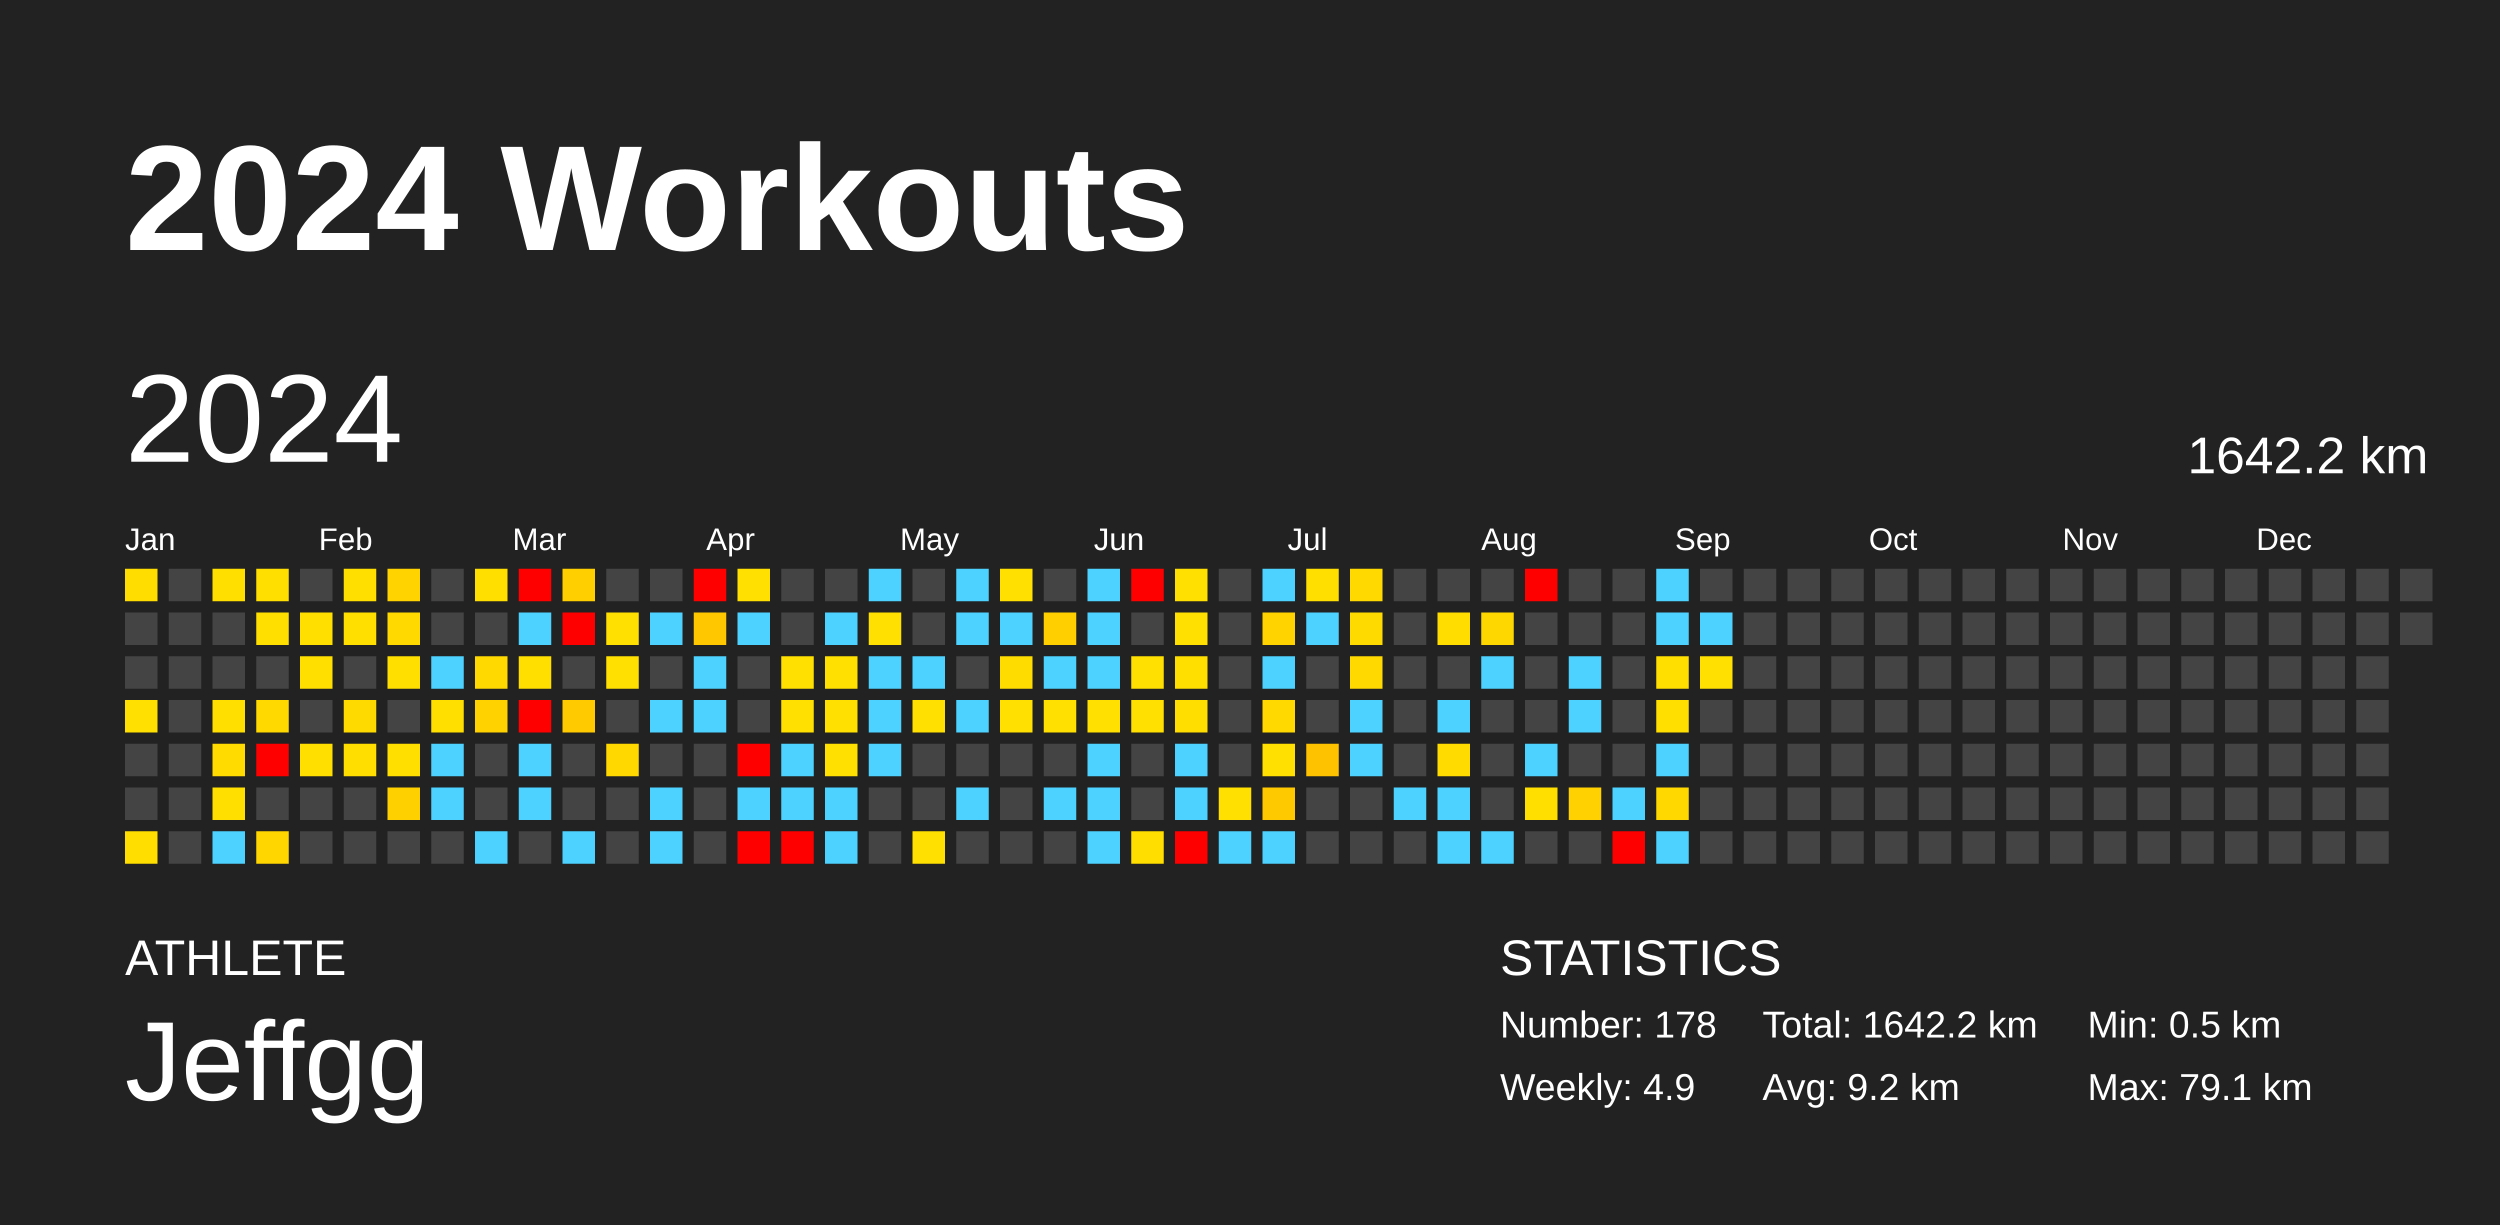
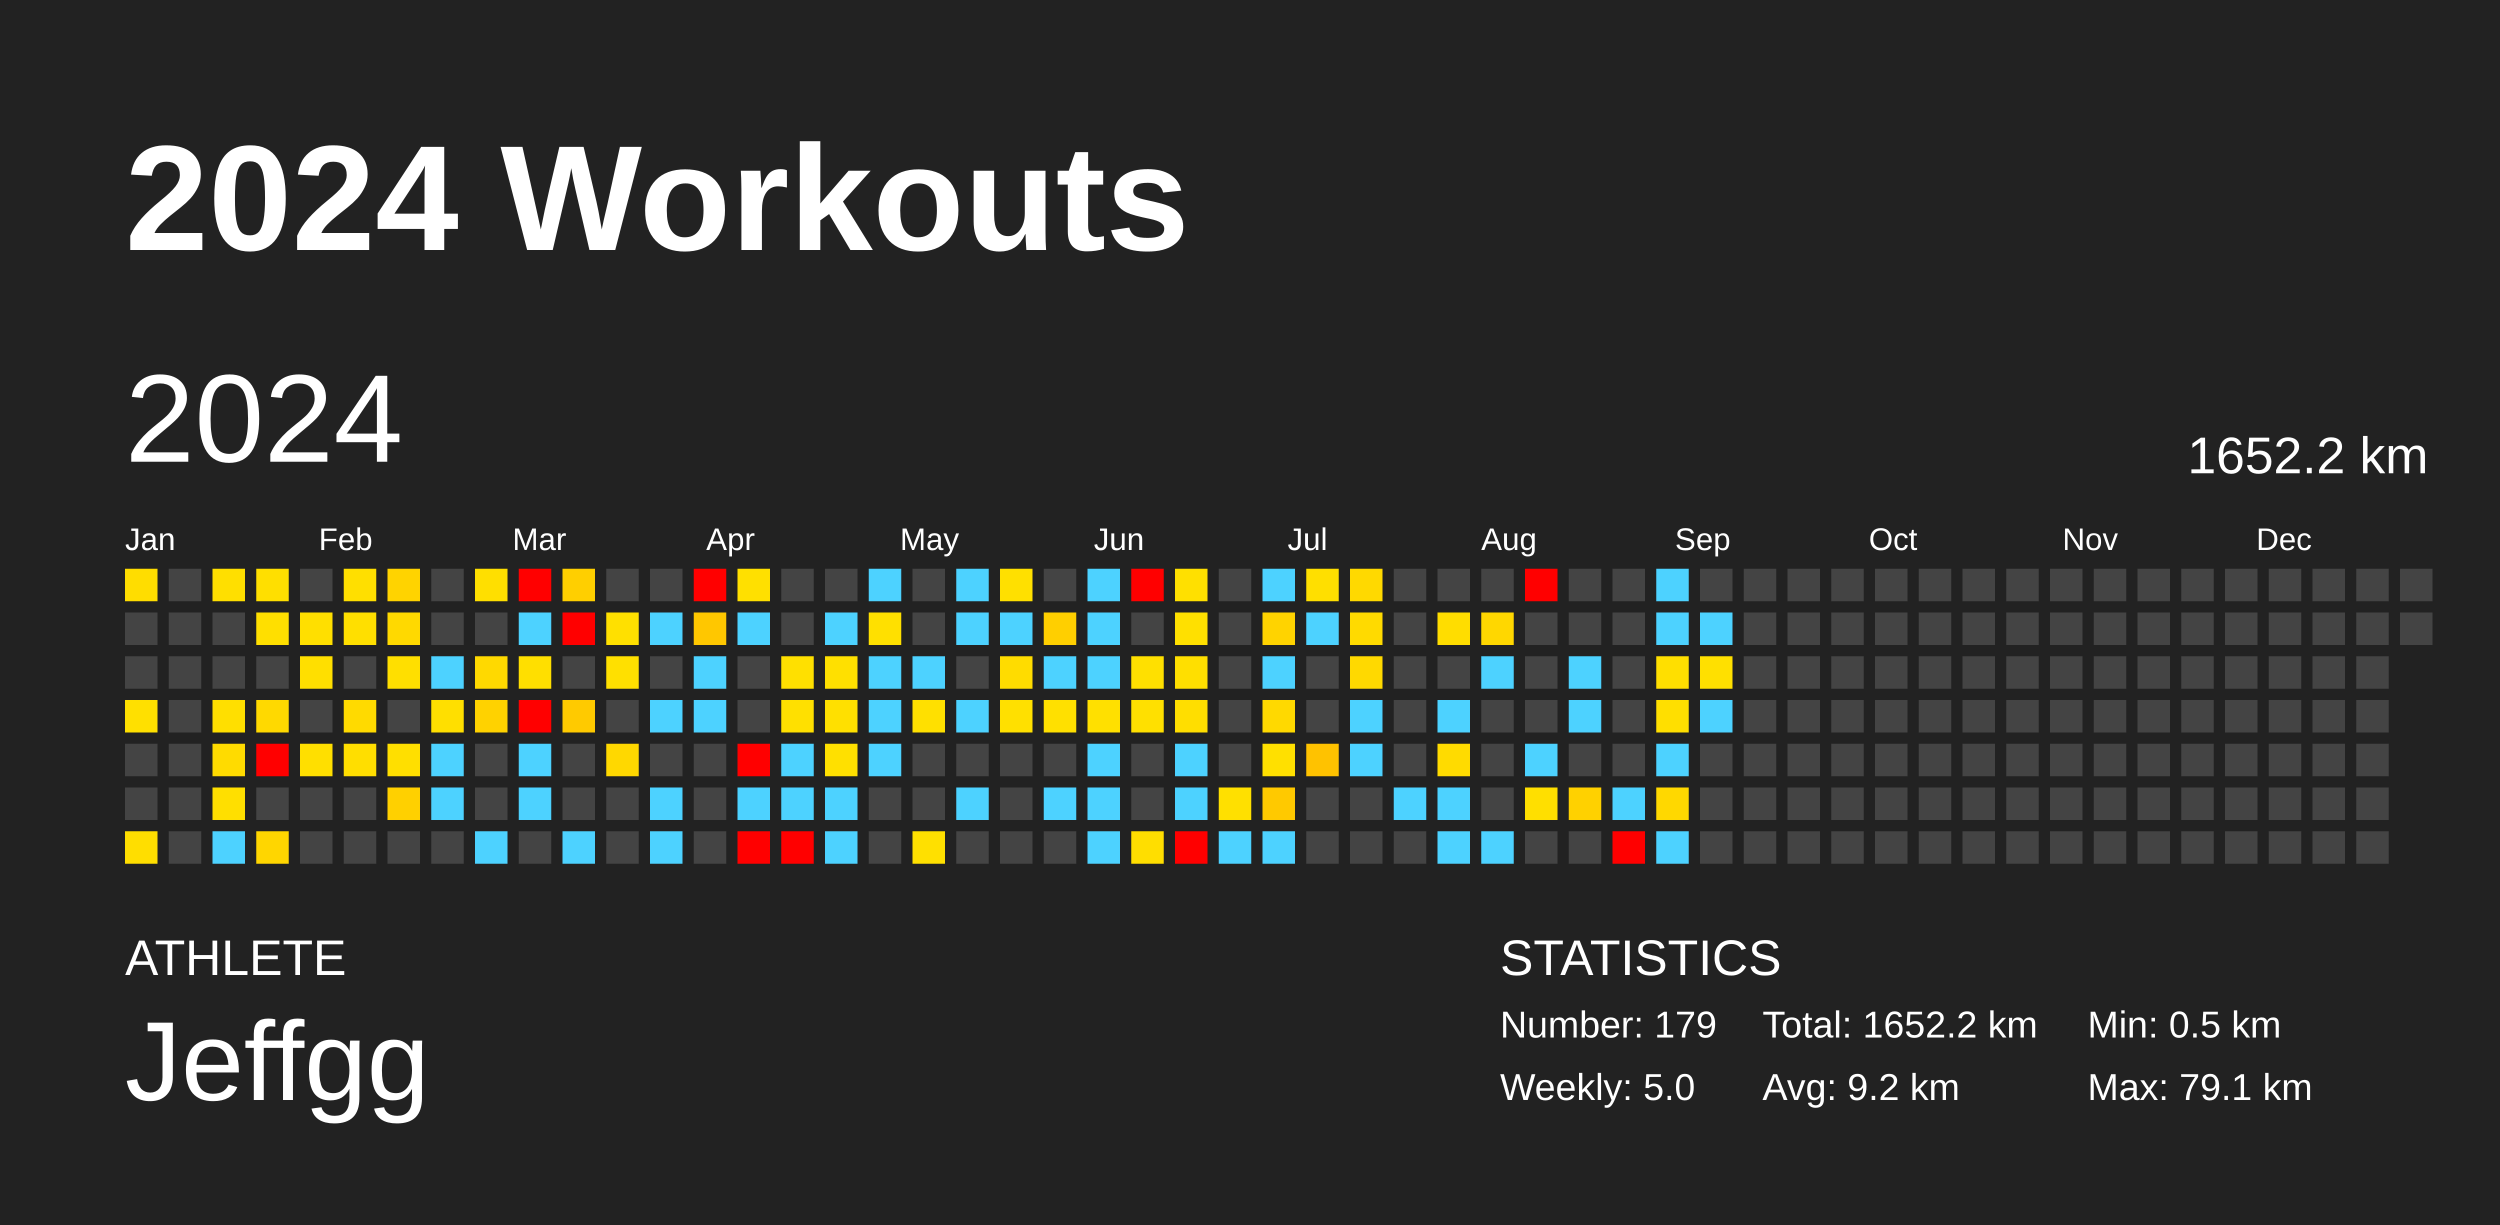
<svg xmlns="http://www.w3.org/2000/svg" baseProfile="full" height="98mm" version="1.1" viewBox="0,0,200,98" width="200mm">
  <defs />
  <rect fill="#222222" height="98" width="200" x="0" y="0" />
  <text fill="#FFFFFF" style="font-size:12px; font-family:Arial; font-weight:bold;" x="10" y="20">2024 Workouts</text>
  <text fill="#FFFFFF" style="font-size:4px; font-family:Arial" x="10" y="78">ATHLETE</text>
  <text fill="#FFFFFF" style="font-size:9px; font-family:Arial" x="10" y="88">Jeffgg</text>
  <text fill="#FFFFFF" style="font-size:4px; font-family:Arial" x="120" y="78">STATISTICS</text>
-   <text fill="#FFFFFF" style="font-size:3px; font-family:Arial" x="120" y="83">Number: 178</text>
-   <text fill="#FFFFFF" style="font-size:3px; font-family:Arial" x="120" y="88">Weekly: 4.9</text>
-   <text fill="#FFFFFF" style="font-size:3px; font-family:Arial" x="141" y="83">Total: 1642.2 km</text>
+   <text fill="#FFFFFF" style="font-size:3px; font-family:Arial" x="120" y="83">Number: 179</text>
+   <text fill="#FFFFFF" style="font-size:3px; font-family:Arial" x="120" y="88">Weekly: 5.0</text>
+   <text fill="#FFFFFF" style="font-size:3px; font-family:Arial" x="141" y="83">Total: 1652.2 km</text>
  <text fill="#FFFFFF" style="font-size:3px; font-family:Arial" x="141" y="88">Avg: 9.2 km</text>
  <text fill="#FFFFFF" style="font-size:3px; font-family:Arial" x="167" y="83">Min: 0.5 km</text>
  <text fill="#FFFFFF" style="font-size:3px; font-family:Arial" x="167" y="88">Max: 79.1 km</text>
  <text dominant-baseline="hanging" fill="#FFFFFF" style="font-size:10.0px; font-family:Arial;" x="10" y="30">2024</text>
-   <text dominant-baseline="hanging" fill="#FFFFFF" style="font-size:4.125px; font-family:Arial;" x="175" y="35">1642.2 km</text>
+   <text dominant-baseline="hanging" fill="#FFFFFF" style="font-size:4.125px; font-family:Arial;" x="175" y="35">1652.2 km</text>
  <text fill="#FFFFFF" style="font-size:2.5px; font-family:Arial" x="10.0" y="44">Jan</text>
  <text fill="#FFFFFF" style="font-size:2.5px; font-family:Arial" x="25.5" y="44">Feb</text>
  <text fill="#FFFFFF" style="font-size:2.5px; font-family:Arial" x="41.0" y="44">Mar</text>
  <text fill="#FFFFFF" style="font-size:2.5px; font-family:Arial" x="56.5" y="44">Apr</text>
  <text fill="#FFFFFF" style="font-size:2.5px; font-family:Arial" x="72.0" y="44">May</text>
  <text fill="#FFFFFF" style="font-size:2.5px; font-family:Arial" x="87.5" y="44">Jun</text>
  <text fill="#FFFFFF" style="font-size:2.5px; font-family:Arial" x="103.0" y="44">Jul</text>
  <text fill="#FFFFFF" style="font-size:2.5px; font-family:Arial" x="118.5" y="44">Aug</text>
  <text fill="#FFFFFF" style="font-size:2.5px; font-family:Arial" x="134.0" y="44">Sep</text>
  <text fill="#FFFFFF" style="font-size:2.5px; font-family:Arial" x="149.5" y="44">Oct</text>
  <text fill="#FFFFFF" style="font-size:2.5px; font-family:Arial" x="165.0" y="44">Nov</text>
  <text fill="#FFFFFF" style="font-size:2.5px; font-family:Arial" x="180.5" y="44">Dec</text>
  <rect fill="#ffdd00" height="2.6" width="2.6" x="10.0" y="45.5" />
  <rect fill="#444444" height="2.6" width="2.6" x="10.0" y="49.0" />
  <rect fill="#444444" height="2.6" width="2.6" x="10.0" y="52.5" />
  <rect fill="#ffe000" height="2.6" width="2.6" x="10.0" y="56.0" />
  <rect fill="#444444" height="2.6" width="2.6" x="10.0" y="59.5" />
  <rect fill="#444444" height="2.6" width="2.6" x="10.0" y="63.0" />
  <rect fill="#ffde00" height="2.6" width="2.6" x="10.0" y="66.5" />
  <rect fill="#444444" height="2.6" width="2.6" x="13.5" y="45.5" />
  <rect fill="#444444" height="2.6" width="2.6" x="13.5" y="49.0" />
  <rect fill="#444444" height="2.6" width="2.6" x="13.5" y="52.5" />
  <rect fill="#444444" height="2.6" width="2.6" x="13.5" y="56.0" />
  <rect fill="#444444" height="2.6" width="2.6" x="13.5" y="59.5" />
  <rect fill="#444444" height="2.6" width="2.6" x="13.5" y="63.0" />
  <rect fill="#444444" height="2.6" width="2.6" x="13.5" y="66.5" />
  <rect fill="#ffdf00" height="2.6" width="2.6" x="17.0" y="45.5" />
  <rect fill="#444444" height="2.6" width="2.6" x="17.0" y="49.0" />
  <rect fill="#444444" height="2.6" width="2.6" x="17.0" y="52.5" />
  <rect fill="#ffdf00" height="2.6" width="2.6" x="17.0" y="56.0" />
  <rect fill="#ffdb00" height="2.6" width="2.6" x="17.0" y="59.5" />
  <rect fill="#ffdf00" height="2.6" width="2.6" x="17.0" y="63.0" />
  <rect fill="#4dd2ff" height="2.6" width="2.6" x="17.0" y="66.5" />
  <rect fill="#ffdf00" height="2.6" width="2.6" x="20.5" y="45.5" />
  <rect fill="#ffdf00" height="2.6" width="2.6" x="20.5" y="49.0" />
  <rect fill="#444444" height="2.6" width="2.6" x="20.5" y="52.5" />
  <rect fill="#ffd900" height="2.6" width="2.6" x="20.5" y="56.0" />
  <rect fill="red" height="2.6" width="2.6" x="20.5" y="59.5" />
  <rect fill="#444444" height="2.6" width="2.6" x="20.5" y="63.0" />
  <rect fill="#ffd600" height="2.6" width="2.6" x="20.5" y="66.5" />
  <rect fill="#444444" height="2.6" width="2.6" x="24.0" y="45.5" />
  <rect fill="#ffdf00" height="2.6" width="2.6" x="24.0" y="49.0" />
  <rect fill="#ffdf00" height="2.6" width="2.6" x="24.0" y="52.5" />
  <rect fill="#444444" height="2.6" width="2.6" x="24.0" y="56.0" />
  <rect fill="#ffdf00" height="2.6" width="2.6" x="24.0" y="59.5" />
  <rect fill="#444444" height="2.6" width="2.6" x="24.0" y="63.0" />
  <rect fill="#444444" height="2.6" width="2.6" x="24.0" y="66.5" />
  <rect fill="#ffdf00" height="2.6" width="2.6" x="27.5" y="45.5" />
  <rect fill="#ffdf00" height="2.6" width="2.6" x="27.5" y="49.0" />
  <rect fill="#444444" height="2.6" width="2.6" x="27.5" y="52.5" />
  <rect fill="#ffda00" height="2.6" width="2.6" x="27.5" y="56.0" />
  <rect fill="#ffde00" height="2.6" width="2.6" x="27.5" y="59.5" />
  <rect fill="#444444" height="2.6" width="2.6" x="27.5" y="63.0" />
  <rect fill="#444444" height="2.6" width="2.6" x="27.5" y="66.5" />
  <rect fill="#ffd300" height="2.6" width="2.6" x="31.0" y="45.5" />
  <rect fill="#ffd900" height="2.6" width="2.6" x="31.0" y="49.0" />
  <rect fill="#ffdf00" height="2.6" width="2.6" x="31.0" y="52.5" />
  <rect fill="#444444" height="2.6" width="2.6" x="31.0" y="56.0" />
  <rect fill="#ffdf00" height="2.6" width="2.6" x="31.0" y="59.5" />
  <rect fill="#ffd000" height="2.6" width="2.6" x="31.0" y="63.0" />
  <rect fill="#444444" height="2.6" width="2.6" x="31.0" y="66.5" />
  <rect fill="#444444" height="2.6" width="2.6" x="34.5" y="45.5" />
  <rect fill="#444444" height="2.6" width="2.6" x="34.5" y="49.0" />
  <rect fill="#4dd2ff" height="2.6" width="2.6" x="34.5" y="52.5" />
  <rect fill="#ffdf00" height="2.6" width="2.6" x="34.5" y="56.0" />
  <rect fill="#4dd2ff" height="2.6" width="2.6" x="34.5" y="59.5" />
  <rect fill="#4dd2ff" height="2.6" width="2.6" x="34.5" y="63.0" />
  <rect fill="#444444" height="2.6" width="2.6" x="34.5" y="66.5" />
  <rect fill="#ffdf00" height="2.6" width="2.6" x="38.0" y="45.5" />
  <rect fill="#444444" height="2.6" width="2.6" x="38.0" y="49.0" />
  <rect fill="#ffd900" height="2.6" width="2.6" x="38.0" y="52.5" />
  <rect fill="#ffd200" height="2.6" width="2.6" x="38.0" y="56.0" />
  <rect fill="#444444" height="2.6" width="2.6" x="38.0" y="59.5" />
  <rect fill="#444444" height="2.6" width="2.6" x="38.0" y="63.0" />
  <rect fill="#4dd2ff" height="2.6" width="2.6" x="38.0" y="66.5" />
  <rect fill="red" height="2.6" width="2.6" x="41.5" y="45.5" />
  <rect fill="#4dd2ff" height="2.6" width="2.6" x="41.5" y="49.0" />
  <rect fill="#ffdf00" height="2.6" width="2.6" x="41.5" y="52.5" />
  <rect fill="red" height="2.6" width="2.6" x="41.5" y="56.0" />
  <rect fill="#4dd2ff" height="2.6" width="2.6" x="41.5" y="59.5" />
  <rect fill="#4dd2ff" height="2.6" width="2.6" x="41.5" y="63.0" />
  <rect fill="#444444" height="2.6" width="2.6" x="41.5" y="66.5" />
  <rect fill="#ffcf00" height="2.6" width="2.6" x="45.0" y="45.5" />
  <rect fill="red" height="2.6" width="2.6" x="45.0" y="49.0" />
  <rect fill="#444444" height="2.6" width="2.6" x="45.0" y="52.5" />
  <rect fill="#ffca00" height="2.6" width="2.6" x="45.0" y="56.0" />
  <rect fill="#444444" height="2.6" width="2.6" x="45.0" y="59.5" />
  <rect fill="#444444" height="2.6" width="2.6" x="45.0" y="63.0" />
  <rect fill="#4dd2ff" height="2.6" width="2.6" x="45.0" y="66.5" />
  <rect fill="#444444" height="2.6" width="2.6" x="48.5" y="45.5" />
  <rect fill="#ffe000" height="2.6" width="2.6" x="48.5" y="49.0" />
  <rect fill="#ffe000" height="2.6" width="2.6" x="48.5" y="52.5" />
  <rect fill="#444444" height="2.6" width="2.6" x="48.5" y="56.0" />
  <rect fill="#ffd800" height="2.6" width="2.6" x="48.5" y="59.5" />
  <rect fill="#444444" height="2.6" width="2.6" x="48.5" y="63.0" />
  <rect fill="#444444" height="2.6" width="2.6" x="48.5" y="66.5" />
  <rect fill="#444444" height="2.6" width="2.6" x="52.0" y="45.5" />
  <rect fill="#4dd2ff" height="2.6" width="2.6" x="52.0" y="49.0" />
  <rect fill="#444444" height="2.6" width="2.6" x="52.0" y="52.5" />
  <rect fill="#4dd2ff" height="2.6" width="2.6" x="52.0" y="56.0" />
  <rect fill="#444444" height="2.6" width="2.6" x="52.0" y="59.5" />
  <rect fill="#4dd2ff" height="2.6" width="2.6" x="52.0" y="63.0" />
  <rect fill="#4dd2ff" height="2.6" width="2.6" x="52.0" y="66.5" />
  <rect fill="red" height="2.6" width="2.6" x="55.5" y="45.5" />
  <rect fill="#ffc700" height="2.6" width="2.6" x="55.5" y="49.0" />
  <rect fill="#4dd2ff" height="2.6" width="2.6" x="55.5" y="52.5" />
  <rect fill="#4dd2ff" height="2.6" width="2.6" x="55.5" y="56.0" />
  <rect fill="#444444" height="2.6" width="2.6" x="55.5" y="59.5" />
  <rect fill="#444444" height="2.6" width="2.6" x="55.5" y="63.0" />
  <rect fill="#444444" height="2.6" width="2.6" x="55.5" y="66.5" />
  <rect fill="#ffe000" height="2.6" width="2.6" x="59.0" y="45.5" />
  <rect fill="#4dd2ff" height="2.6" width="2.6" x="59.0" y="49.0" />
  <rect fill="#444444" height="2.6" width="2.6" x="59.0" y="52.5" />
  <rect fill="#444444" height="2.6" width="2.6" x="59.0" y="56.0" />
  <rect fill="red" height="2.6" width="2.6" x="59.0" y="59.5" />
  <rect fill="#4dd2ff" height="2.6" width="2.6" x="59.0" y="63.0" />
  <rect fill="red" height="2.6" width="2.6" x="59.0" y="66.5" />
  <rect fill="#444444" height="2.6" width="2.6" x="62.5" y="45.5" />
  <rect fill="#444444" height="2.6" width="2.6" x="62.5" y="49.0" />
  <rect fill="#ffe000" height="2.6" width="2.6" x="62.5" y="52.5" />
  <rect fill="#ffe000" height="2.6" width="2.6" x="62.5" y="56.0" />
  <rect fill="#4dd2ff" height="2.6" width="2.6" x="62.5" y="59.5" />
  <rect fill="#4dd2ff" height="2.6" width="2.6" x="62.5" y="63.0" />
  <rect fill="red" height="2.6" width="2.6" x="62.5" y="66.5" />
  <rect fill="#444444" height="2.6" width="2.6" x="66.0" y="45.5" />
  <rect fill="#4dd2ff" height="2.6" width="2.6" x="66.0" y="49.0" />
  <rect fill="#ffe000" height="2.6" width="2.6" x="66.0" y="52.5" />
  <rect fill="#ffe000" height="2.6" width="2.6" x="66.0" y="56.0" />
  <rect fill="#ffe000" height="2.6" width="2.6" x="66.0" y="59.5" />
  <rect fill="#4dd2ff" height="2.6" width="2.6" x="66.0" y="63.0" />
  <rect fill="#4dd2ff" height="2.6" width="2.6" x="66.0" y="66.5" />
  <rect fill="#4dd2ff" height="2.6" width="2.6" x="69.5" y="45.5" />
  <rect fill="#ffe000" height="2.6" width="2.6" x="69.5" y="49.0" />
  <rect fill="#4dd2ff" height="2.6" width="2.6" x="69.5" y="52.5" />
  <rect fill="#4dd2ff" height="2.6" width="2.6" x="69.5" y="56.0" />
  <rect fill="#4dd2ff" height="2.6" width="2.6" x="69.5" y="59.5" />
  <rect fill="#444444" height="2.6" width="2.6" x="69.5" y="63.0" />
  <rect fill="#444444" height="2.6" width="2.6" x="69.5" y="66.5" />
  <rect fill="#444444" height="2.6" width="2.6" x="73.0" y="45.5" />
  <rect fill="#444444" height="2.6" width="2.6" x="73.0" y="49.0" />
  <rect fill="#4dd2ff" height="2.6" width="2.6" x="73.0" y="52.5" />
  <rect fill="#ffe000" height="2.6" width="2.6" x="73.0" y="56.0" />
  <rect fill="#444444" height="2.6" width="2.6" x="73.0" y="59.5" />
  <rect fill="#444444" height="2.6" width="2.6" x="73.0" y="63.0" />
  <rect fill="#ffe000" height="2.6" width="2.6" x="73.0" y="66.5" />
  <rect fill="#4dd2ff" height="2.6" width="2.6" x="76.5" y="45.5" />
  <rect fill="#4dd2ff" height="2.6" width="2.6" x="76.5" y="49.0" />
  <rect fill="#444444" height="2.6" width="2.6" x="76.5" y="52.5" />
  <rect fill="#4dd2ff" height="2.6" width="2.6" x="76.5" y="56.0" />
  <rect fill="#444444" height="2.6" width="2.6" x="76.5" y="59.5" />
  <rect fill="#4dd2ff" height="2.6" width="2.6" x="76.5" y="63.0" />
  <rect fill="#444444" height="2.6" width="2.6" x="76.5" y="66.5" />
  <rect fill="#ffe000" height="2.6" width="2.6" x="80.0" y="45.5" />
  <rect fill="#4dd2ff" height="2.6" width="2.6" x="80.0" y="49.0" />
  <rect fill="#ffdc00" height="2.6" width="2.6" x="80.0" y="52.5" />
  <rect fill="#ffe000" height="2.6" width="2.6" x="80.0" y="56.0" />
  <rect fill="#444444" height="2.6" width="2.6" x="80.0" y="59.5" />
  <rect fill="#444444" height="2.6" width="2.6" x="80.0" y="63.0" />
  <rect fill="#444444" height="2.6" width="2.6" x="80.0" y="66.5" />
  <rect fill="#444444" height="2.6" width="2.6" x="83.5" y="45.5" />
  <rect fill="#ffcf00" height="2.6" width="2.6" x="83.5" y="49.0" />
  <rect fill="#4dd2ff" height="2.6" width="2.6" x="83.5" y="52.5" />
  <rect fill="#ffe000" height="2.6" width="2.6" x="83.5" y="56.0" />
  <rect fill="#444444" height="2.6" width="2.6" x="83.5" y="59.5" />
  <rect fill="#4dd2ff" height="2.6" width="2.6" x="83.5" y="63.0" />
  <rect fill="#444444" height="2.6" width="2.6" x="83.5" y="66.5" />
  <rect fill="#4dd2ff" height="2.6" width="2.6" x="87.0" y="45.5" />
  <rect fill="#4dd2ff" height="2.6" width="2.6" x="87.0" y="49.0" />
  <rect fill="#4dd2ff" height="2.6" width="2.6" x="87.0" y="52.5" />
  <rect fill="#ffe000" height="2.6" width="2.6" x="87.0" y="56.0" />
  <rect fill="#4dd2ff" height="2.6" width="2.6" x="87.0" y="59.5" />
  <rect fill="#4dd2ff" height="2.6" width="2.6" x="87.0" y="63.0" />
  <rect fill="#4dd2ff" height="2.6" width="2.6" x="87.0" y="66.5" />
  <rect fill="red" height="2.6" width="2.6" x="90.5" y="45.5" />
  <rect fill="#444444" height="2.6" width="2.6" x="90.5" y="49.0" />
  <rect fill="#ffe000" height="2.6" width="2.6" x="90.5" y="52.5" />
  <rect fill="#ffe000" height="2.6" width="2.6" x="90.5" y="56.0" />
  <rect fill="#444444" height="2.6" width="2.6" x="90.5" y="59.5" />
  <rect fill="#444444" height="2.6" width="2.6" x="90.5" y="63.0" />
  <rect fill="#ffde00" height="2.6" width="2.6" x="90.5" y="66.5" />
  <rect fill="#ffe000" height="2.6" width="2.6" x="94.0" y="45.5" />
  <rect fill="#ffe000" height="2.6" width="2.6" x="94.0" y="49.0" />
  <rect fill="#ffdf00" height="2.6" width="2.6" x="94.0" y="52.5" />
  <rect fill="#ffde00" height="2.6" width="2.6" x="94.0" y="56.0" />
  <rect fill="#4dd2ff" height="2.6" width="2.6" x="94.0" y="59.5" />
  <rect fill="#4dd2ff" height="2.6" width="2.6" x="94.0" y="63.0" />
  <rect fill="red" height="2.6" width="2.6" x="94.0" y="66.5" />
  <rect fill="#444444" height="2.6" width="2.6" x="97.5" y="45.5" />
  <rect fill="#444444" height="2.6" width="2.6" x="97.5" y="49.0" />
  <rect fill="#444444" height="2.6" width="2.6" x="97.5" y="52.5" />
  <rect fill="#444444" height="2.6" width="2.6" x="97.5" y="56.0" />
  <rect fill="#444444" height="2.6" width="2.6" x="97.5" y="59.5" />
  <rect fill="#ffe000" height="2.6" width="2.6" x="97.5" y="63.0" />
  <rect fill="#4dd2ff" height="2.6" width="2.6" x="97.5" y="66.5" />
  <rect fill="#4dd2ff" height="2.6" width="2.6" x="101.0" y="45.5" />
  <rect fill="#ffd300" height="2.6" width="2.6" x="101.0" y="49.0" />
  <rect fill="#4dd2ff" height="2.6" width="2.6" x="101.0" y="52.5" />
  <rect fill="#ffd900" height="2.6" width="2.6" x="101.0" y="56.0" />
  <rect fill="#ffe000" height="2.6" width="2.6" x="101.0" y="59.5" />
  <rect fill="#ffc900" height="2.6" width="2.6" x="101.0" y="63.0" />
  <rect fill="#4dd2ff" height="2.6" width="2.6" x="101.0" y="66.5" />
  <rect fill="#ffdf00" height="2.6" width="2.6" x="104.5" y="45.5" />
  <rect fill="#4dd2ff" height="2.6" width="2.6" x="104.5" y="49.0" />
  <rect fill="#444444" height="2.6" width="2.6" x="104.5" y="52.5" />
  <rect fill="#444444" height="2.6" width="2.6" x="104.5" y="56.0" />
  <rect fill="#ffc200" height="2.6" width="2.6" x="104.5" y="59.5" />
  <rect fill="#444444" height="2.6" width="2.6" x="104.5" y="63.0" />
  <rect fill="#444444" height="2.6" width="2.6" x="104.5" y="66.5" />
  <rect fill="#ffd900" height="2.6" width="2.6" x="108.0" y="45.5" />
  <rect fill="#ffda00" height="2.6" width="2.6" x="108.0" y="49.0" />
  <rect fill="#ffd900" height="2.6" width="2.6" x="108.0" y="52.5" />
  <rect fill="#4dd2ff" height="2.6" width="2.6" x="108.0" y="56.0" />
  <rect fill="#4dd2ff" height="2.6" width="2.6" x="108.0" y="59.5" />
  <rect fill="#444444" height="2.6" width="2.6" x="108.0" y="63.0" />
  <rect fill="#444444" height="2.6" width="2.6" x="108.0" y="66.5" />
  <rect fill="#444444" height="2.6" width="2.6" x="111.5" y="45.5" />
  <rect fill="#444444" height="2.6" width="2.6" x="111.5" y="49.0" />
  <rect fill="#444444" height="2.6" width="2.6" x="111.5" y="52.5" />
  <rect fill="#444444" height="2.6" width="2.6" x="111.5" y="56.0" />
  <rect fill="#444444" height="2.6" width="2.6" x="111.5" y="59.5" />
  <rect fill="#4dd2ff" height="2.6" width="2.6" x="111.5" y="63.0" />
  <rect fill="#444444" height="2.6" width="2.6" x="111.5" y="66.5" />
  <rect fill="#444444" height="2.6" width="2.6" x="115.0" y="45.5" />
  <rect fill="#ffdd00" height="2.6" width="2.6" x="115.0" y="49.0" />
  <rect fill="#444444" height="2.6" width="2.6" x="115.0" y="52.5" />
  <rect fill="#4dd2ff" height="2.6" width="2.6" x="115.0" y="56.0" />
  <rect fill="#ffdb00" height="2.6" width="2.6" x="115.0" y="59.5" />
  <rect fill="#4dd2ff" height="2.6" width="2.6" x="115.0" y="63.0" />
  <rect fill="#4dd2ff" height="2.6" width="2.6" x="115.0" y="66.5" />
  <rect fill="#444444" height="2.6" width="2.6" x="118.5" y="45.5" />
  <rect fill="#ffd700" height="2.6" width="2.6" x="118.5" y="49.0" />
  <rect fill="#4dd2ff" height="2.6" width="2.6" x="118.5" y="52.5" />
  <rect fill="#444444" height="2.6" width="2.6" x="118.5" y="56.0" />
  <rect fill="#444444" height="2.6" width="2.6" x="118.5" y="59.5" />
  <rect fill="#444444" height="2.6" width="2.6" x="118.5" y="63.0" />
  <rect fill="#4dd2ff" height="2.6" width="2.6" x="118.5" y="66.5" />
  <rect fill="red" height="2.6" width="2.6" x="122.0" y="45.5" />
  <rect fill="#444444" height="2.6" width="2.6" x="122.0" y="49.0" />
  <rect fill="#444444" height="2.6" width="2.6" x="122.0" y="52.5" />
  <rect fill="#444444" height="2.6" width="2.6" x="122.0" y="56.0" />
  <rect fill="#4dd2ff" height="2.6" width="2.6" x="122.0" y="59.5" />
  <rect fill="#ffdf00" height="2.6" width="2.6" x="122.0" y="63.0" />
  <rect fill="#444444" height="2.6" width="2.6" x="122.0" y="66.5" />
  <rect fill="#444444" height="2.6" width="2.6" x="125.5" y="45.5" />
  <rect fill="#444444" height="2.6" width="2.6" x="125.5" y="49.0" />
  <rect fill="#4dd2ff" height="2.6" width="2.6" x="125.5" y="52.5" />
  <rect fill="#4dd2ff" height="2.6" width="2.6" x="125.5" y="56.0" />
  <rect fill="#444444" height="2.6" width="2.6" x="125.5" y="59.5" />
  <rect fill="#ffd100" height="2.6" width="2.6" x="125.5" y="63.0" />
  <rect fill="#444444" height="2.6" width="2.6" x="125.5" y="66.5" />
  <rect fill="#444444" height="2.6" width="2.6" x="129.0" y="45.5" />
  <rect fill="#444444" height="2.6" width="2.6" x="129.0" y="49.0" />
  <rect fill="#444444" height="2.6" width="2.6" x="129.0" y="52.5" />
  <rect fill="#444444" height="2.6" width="2.6" x="129.0" y="56.0" />
  <rect fill="#444444" height="2.6" width="2.6" x="129.0" y="59.5" />
  <rect fill="#4dd2ff" height="2.6" width="2.6" x="129.0" y="63.0" />
  <rect fill="red" height="2.6" width="2.6" x="129.0" y="66.5" />
  <rect fill="#4dd2ff" height="2.6" width="2.6" x="132.5" y="45.5" />
  <rect fill="#4dd2ff" height="2.6" width="2.6" x="132.5" y="49.0" />
  <rect fill="#ffdf00" height="2.6" width="2.6" x="132.5" y="52.5" />
  <rect fill="#ffdf00" height="2.6" width="2.6" x="132.5" y="56.0" />
  <rect fill="#4dd2ff" height="2.6" width="2.6" x="132.5" y="59.5" />
  <rect fill="#ffd800" height="2.6" width="2.6" x="132.5" y="63.0" />
  <rect fill="#4dd2ff" height="2.6" width="2.6" x="132.5" y="66.5" />
  <rect fill="#444444" height="2.6" width="2.6" x="136.0" y="45.5" />
  <rect fill="#4dd2ff" height="2.6" width="2.6" x="136.0" y="49.0" />
  <rect fill="#ffe000" height="2.6" width="2.6" x="136.0" y="52.5" />
-   <rect fill="#444444" height="2.6" width="2.6" x="136.0" y="56.0" />
+   <rect fill="#4dd2ff" height="2.6" width="2.6" x="136.0" y="56.0" />
  <rect fill="#444444" height="2.6" width="2.6" x="136.0" y="59.5" />
  <rect fill="#444444" height="2.6" width="2.6" x="136.0" y="63.0" />
  <rect fill="#444444" height="2.6" width="2.6" x="136.0" y="66.5" />
  <rect fill="#444444" height="2.6" width="2.6" x="139.5" y="45.5" />
  <rect fill="#444444" height="2.6" width="2.6" x="139.5" y="49.0" />
  <rect fill="#444444" height="2.6" width="2.6" x="139.5" y="52.5" />
  <rect fill="#444444" height="2.6" width="2.6" x="139.5" y="56.0" />
  <rect fill="#444444" height="2.6" width="2.6" x="139.5" y="59.5" />
  <rect fill="#444444" height="2.6" width="2.6" x="139.5" y="63.0" />
  <rect fill="#444444" height="2.6" width="2.6" x="139.5" y="66.5" />
  <rect fill="#444444" height="2.6" width="2.6" x="143.0" y="45.5" />
  <rect fill="#444444" height="2.6" width="2.6" x="143.0" y="49.0" />
  <rect fill="#444444" height="2.6" width="2.6" x="143.0" y="52.5" />
  <rect fill="#444444" height="2.6" width="2.6" x="143.0" y="56.0" />
  <rect fill="#444444" height="2.6" width="2.6" x="143.0" y="59.5" />
  <rect fill="#444444" height="2.6" width="2.6" x="143.0" y="63.0" />
  <rect fill="#444444" height="2.6" width="2.6" x="143.0" y="66.5" />
  <rect fill="#444444" height="2.6" width="2.6" x="146.5" y="45.5" />
  <rect fill="#444444" height="2.6" width="2.6" x="146.5" y="49.0" />
  <rect fill="#444444" height="2.6" width="2.6" x="146.5" y="52.5" />
  <rect fill="#444444" height="2.6" width="2.6" x="146.5" y="56.0" />
  <rect fill="#444444" height="2.6" width="2.6" x="146.5" y="59.5" />
  <rect fill="#444444" height="2.6" width="2.6" x="146.5" y="63.0" />
  <rect fill="#444444" height="2.6" width="2.6" x="146.5" y="66.5" />
  <rect fill="#444444" height="2.6" width="2.6" x="150.0" y="45.5" />
  <rect fill="#444444" height="2.6" width="2.6" x="150.0" y="49.0" />
  <rect fill="#444444" height="2.6" width="2.6" x="150.0" y="52.5" />
  <rect fill="#444444" height="2.6" width="2.6" x="150.0" y="56.0" />
  <rect fill="#444444" height="2.6" width="2.6" x="150.0" y="59.5" />
  <rect fill="#444444" height="2.6" width="2.6" x="150.0" y="63.0" />
  <rect fill="#444444" height="2.6" width="2.6" x="150.0" y="66.5" />
  <rect fill="#444444" height="2.6" width="2.6" x="153.5" y="45.5" />
  <rect fill="#444444" height="2.6" width="2.6" x="153.5" y="49.0" />
  <rect fill="#444444" height="2.6" width="2.6" x="153.5" y="52.5" />
  <rect fill="#444444" height="2.6" width="2.6" x="153.5" y="56.0" />
  <rect fill="#444444" height="2.6" width="2.6" x="153.5" y="59.5" />
  <rect fill="#444444" height="2.6" width="2.6" x="153.5" y="63.0" />
  <rect fill="#444444" height="2.6" width="2.6" x="153.5" y="66.5" />
  <rect fill="#444444" height="2.6" width="2.6" x="157.0" y="45.5" />
  <rect fill="#444444" height="2.6" width="2.6" x="157.0" y="49.0" />
  <rect fill="#444444" height="2.6" width="2.6" x="157.0" y="52.5" />
  <rect fill="#444444" height="2.6" width="2.6" x="157.0" y="56.0" />
  <rect fill="#444444" height="2.6" width="2.6" x="157.0" y="59.5" />
  <rect fill="#444444" height="2.6" width="2.6" x="157.0" y="63.0" />
  <rect fill="#444444" height="2.6" width="2.6" x="157.0" y="66.5" />
  <rect fill="#444444" height="2.6" width="2.6" x="160.5" y="45.5" />
  <rect fill="#444444" height="2.6" width="2.6" x="160.5" y="49.0" />
  <rect fill="#444444" height="2.6" width="2.6" x="160.5" y="52.5" />
  <rect fill="#444444" height="2.6" width="2.6" x="160.5" y="56.0" />
  <rect fill="#444444" height="2.6" width="2.6" x="160.5" y="59.5" />
  <rect fill="#444444" height="2.6" width="2.6" x="160.5" y="63.0" />
  <rect fill="#444444" height="2.6" width="2.6" x="160.5" y="66.5" />
  <rect fill="#444444" height="2.6" width="2.6" x="164.0" y="45.5" />
  <rect fill="#444444" height="2.6" width="2.6" x="164.0" y="49.0" />
  <rect fill="#444444" height="2.6" width="2.6" x="164.0" y="52.5" />
  <rect fill="#444444" height="2.6" width="2.6" x="164.0" y="56.0" />
  <rect fill="#444444" height="2.6" width="2.6" x="164.0" y="59.5" />
  <rect fill="#444444" height="2.6" width="2.6" x="164.0" y="63.0" />
  <rect fill="#444444" height="2.6" width="2.6" x="164.0" y="66.5" />
  <rect fill="#444444" height="2.6" width="2.6" x="167.5" y="45.5" />
  <rect fill="#444444" height="2.6" width="2.6" x="167.5" y="49.0" />
  <rect fill="#444444" height="2.6" width="2.6" x="167.5" y="52.5" />
  <rect fill="#444444" height="2.6" width="2.6" x="167.5" y="56.0" />
  <rect fill="#444444" height="2.6" width="2.6" x="167.5" y="59.5" />
  <rect fill="#444444" height="2.6" width="2.6" x="167.5" y="63.0" />
  <rect fill="#444444" height="2.6" width="2.6" x="167.5" y="66.5" />
  <rect fill="#444444" height="2.6" width="2.6" x="171.0" y="45.5" />
  <rect fill="#444444" height="2.6" width="2.6" x="171.0" y="49.0" />
  <rect fill="#444444" height="2.6" width="2.6" x="171.0" y="52.5" />
  <rect fill="#444444" height="2.6" width="2.6" x="171.0" y="56.0" />
  <rect fill="#444444" height="2.6" width="2.6" x="171.0" y="59.5" />
  <rect fill="#444444" height="2.6" width="2.6" x="171.0" y="63.0" />
  <rect fill="#444444" height="2.6" width="2.6" x="171.0" y="66.5" />
  <rect fill="#444444" height="2.6" width="2.6" x="174.5" y="45.5" />
  <rect fill="#444444" height="2.6" width="2.6" x="174.5" y="49.0" />
  <rect fill="#444444" height="2.6" width="2.6" x="174.5" y="52.5" />
  <rect fill="#444444" height="2.6" width="2.6" x="174.5" y="56.0" />
  <rect fill="#444444" height="2.6" width="2.6" x="174.5" y="59.5" />
  <rect fill="#444444" height="2.6" width="2.6" x="174.5" y="63.0" />
  <rect fill="#444444" height="2.6" width="2.6" x="174.5" y="66.5" />
  <rect fill="#444444" height="2.6" width="2.6" x="178.0" y="45.5" />
  <rect fill="#444444" height="2.6" width="2.6" x="178.0" y="49.0" />
  <rect fill="#444444" height="2.6" width="2.6" x="178.0" y="52.5" />
  <rect fill="#444444" height="2.6" width="2.6" x="178.0" y="56.0" />
  <rect fill="#444444" height="2.6" width="2.6" x="178.0" y="59.5" />
  <rect fill="#444444" height="2.6" width="2.6" x="178.0" y="63.0" />
  <rect fill="#444444" height="2.6" width="2.6" x="178.0" y="66.5" />
  <rect fill="#444444" height="2.6" width="2.6" x="181.5" y="45.5" />
  <rect fill="#444444" height="2.6" width="2.6" x="181.5" y="49.0" />
  <rect fill="#444444" height="2.6" width="2.6" x="181.5" y="52.5" />
  <rect fill="#444444" height="2.6" width="2.6" x="181.5" y="56.0" />
  <rect fill="#444444" height="2.6" width="2.6" x="181.5" y="59.5" />
  <rect fill="#444444" height="2.6" width="2.6" x="181.5" y="63.0" />
  <rect fill="#444444" height="2.6" width="2.6" x="181.5" y="66.5" />
  <rect fill="#444444" height="2.6" width="2.6" x="185.0" y="45.5" />
  <rect fill="#444444" height="2.6" width="2.6" x="185.0" y="49.0" />
  <rect fill="#444444" height="2.6" width="2.6" x="185.0" y="52.5" />
  <rect fill="#444444" height="2.6" width="2.6" x="185.0" y="56.0" />
  <rect fill="#444444" height="2.6" width="2.6" x="185.0" y="59.5" />
  <rect fill="#444444" height="2.6" width="2.6" x="185.0" y="63.0" />
  <rect fill="#444444" height="2.6" width="2.6" x="185.0" y="66.5" />
  <rect fill="#444444" height="2.6" width="2.6" x="188.5" y="45.5" />
  <rect fill="#444444" height="2.6" width="2.6" x="188.5" y="49.0" />
  <rect fill="#444444" height="2.6" width="2.6" x="188.5" y="52.5" />
  <rect fill="#444444" height="2.6" width="2.6" x="188.5" y="56.0" />
  <rect fill="#444444" height="2.6" width="2.6" x="188.5" y="59.5" />
  <rect fill="#444444" height="2.6" width="2.6" x="188.5" y="63.0" />
  <rect fill="#444444" height="2.6" width="2.6" x="188.5" y="66.5" />
  <rect fill="#444444" height="2.6" width="2.6" x="192.0" y="45.5" />
  <rect fill="#444444" height="2.6" width="2.6" x="192.0" y="49.0" />
</svg>
